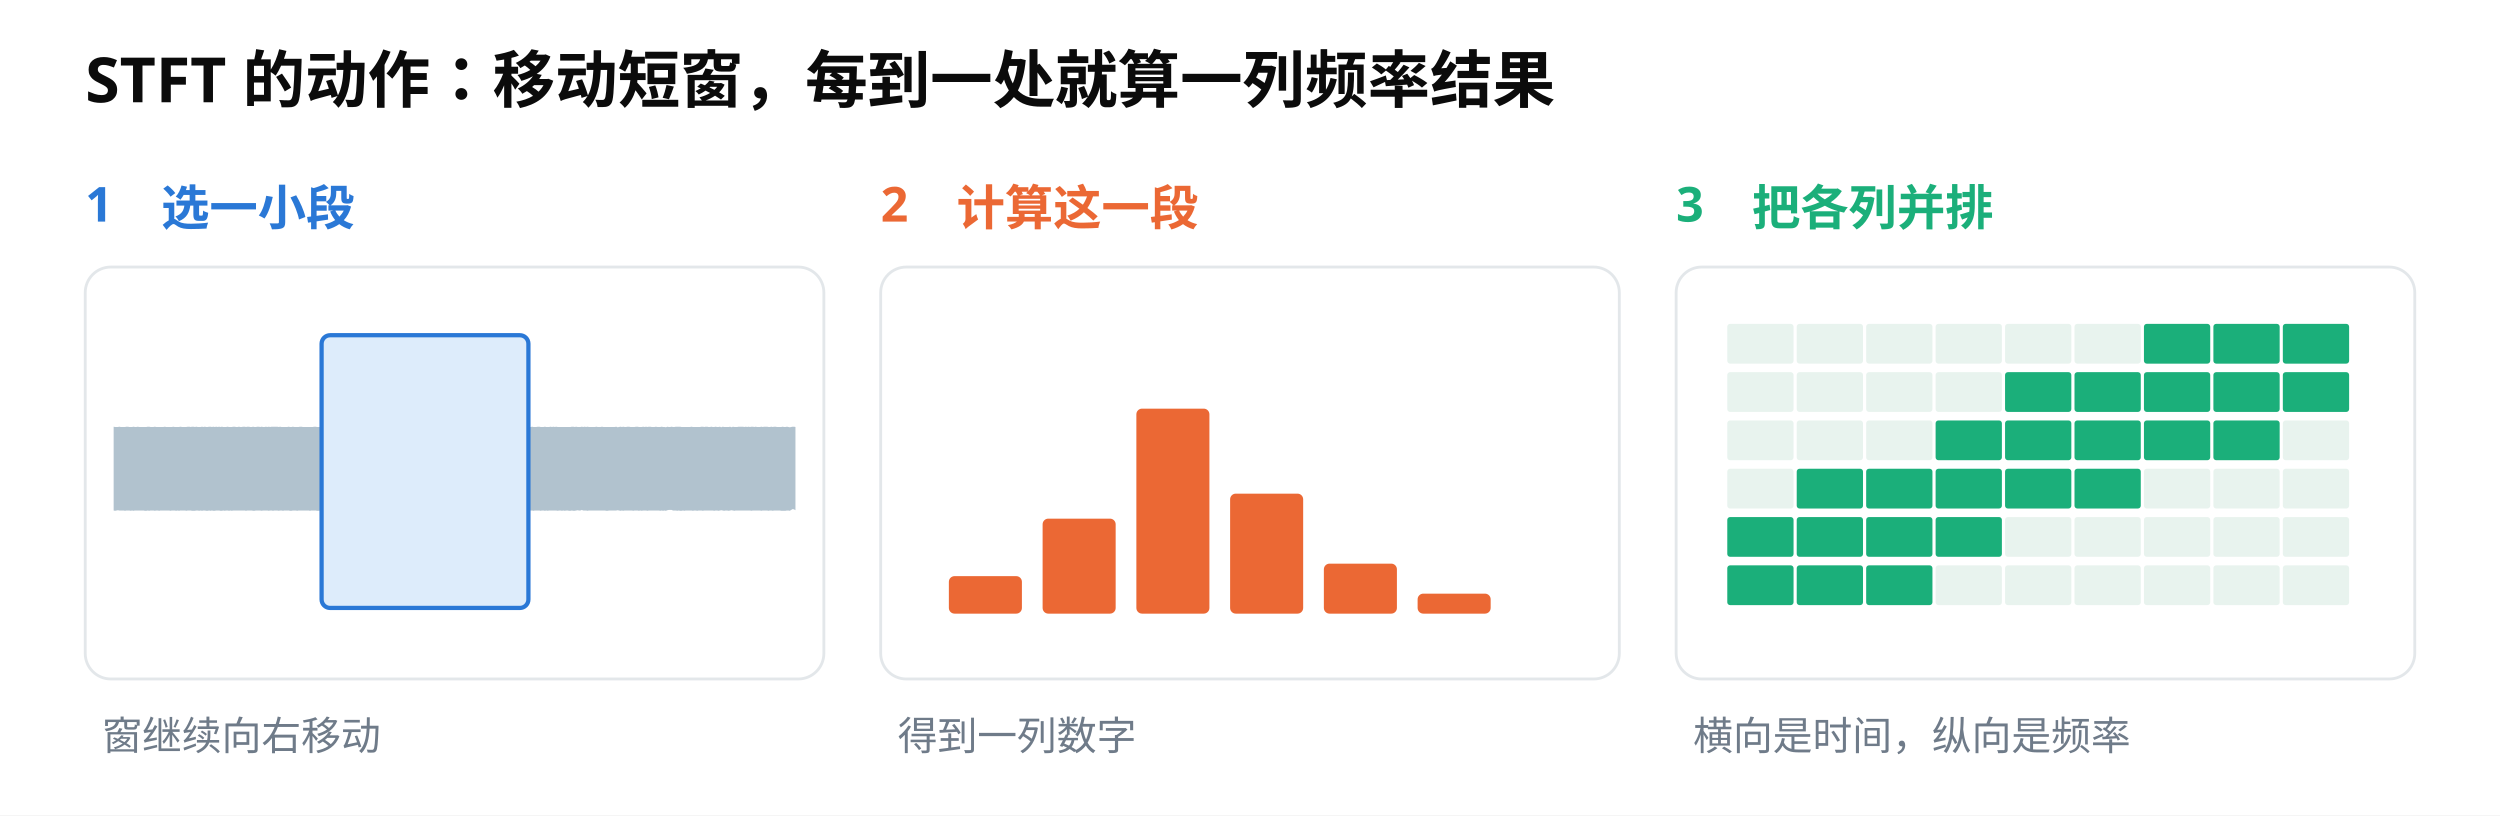
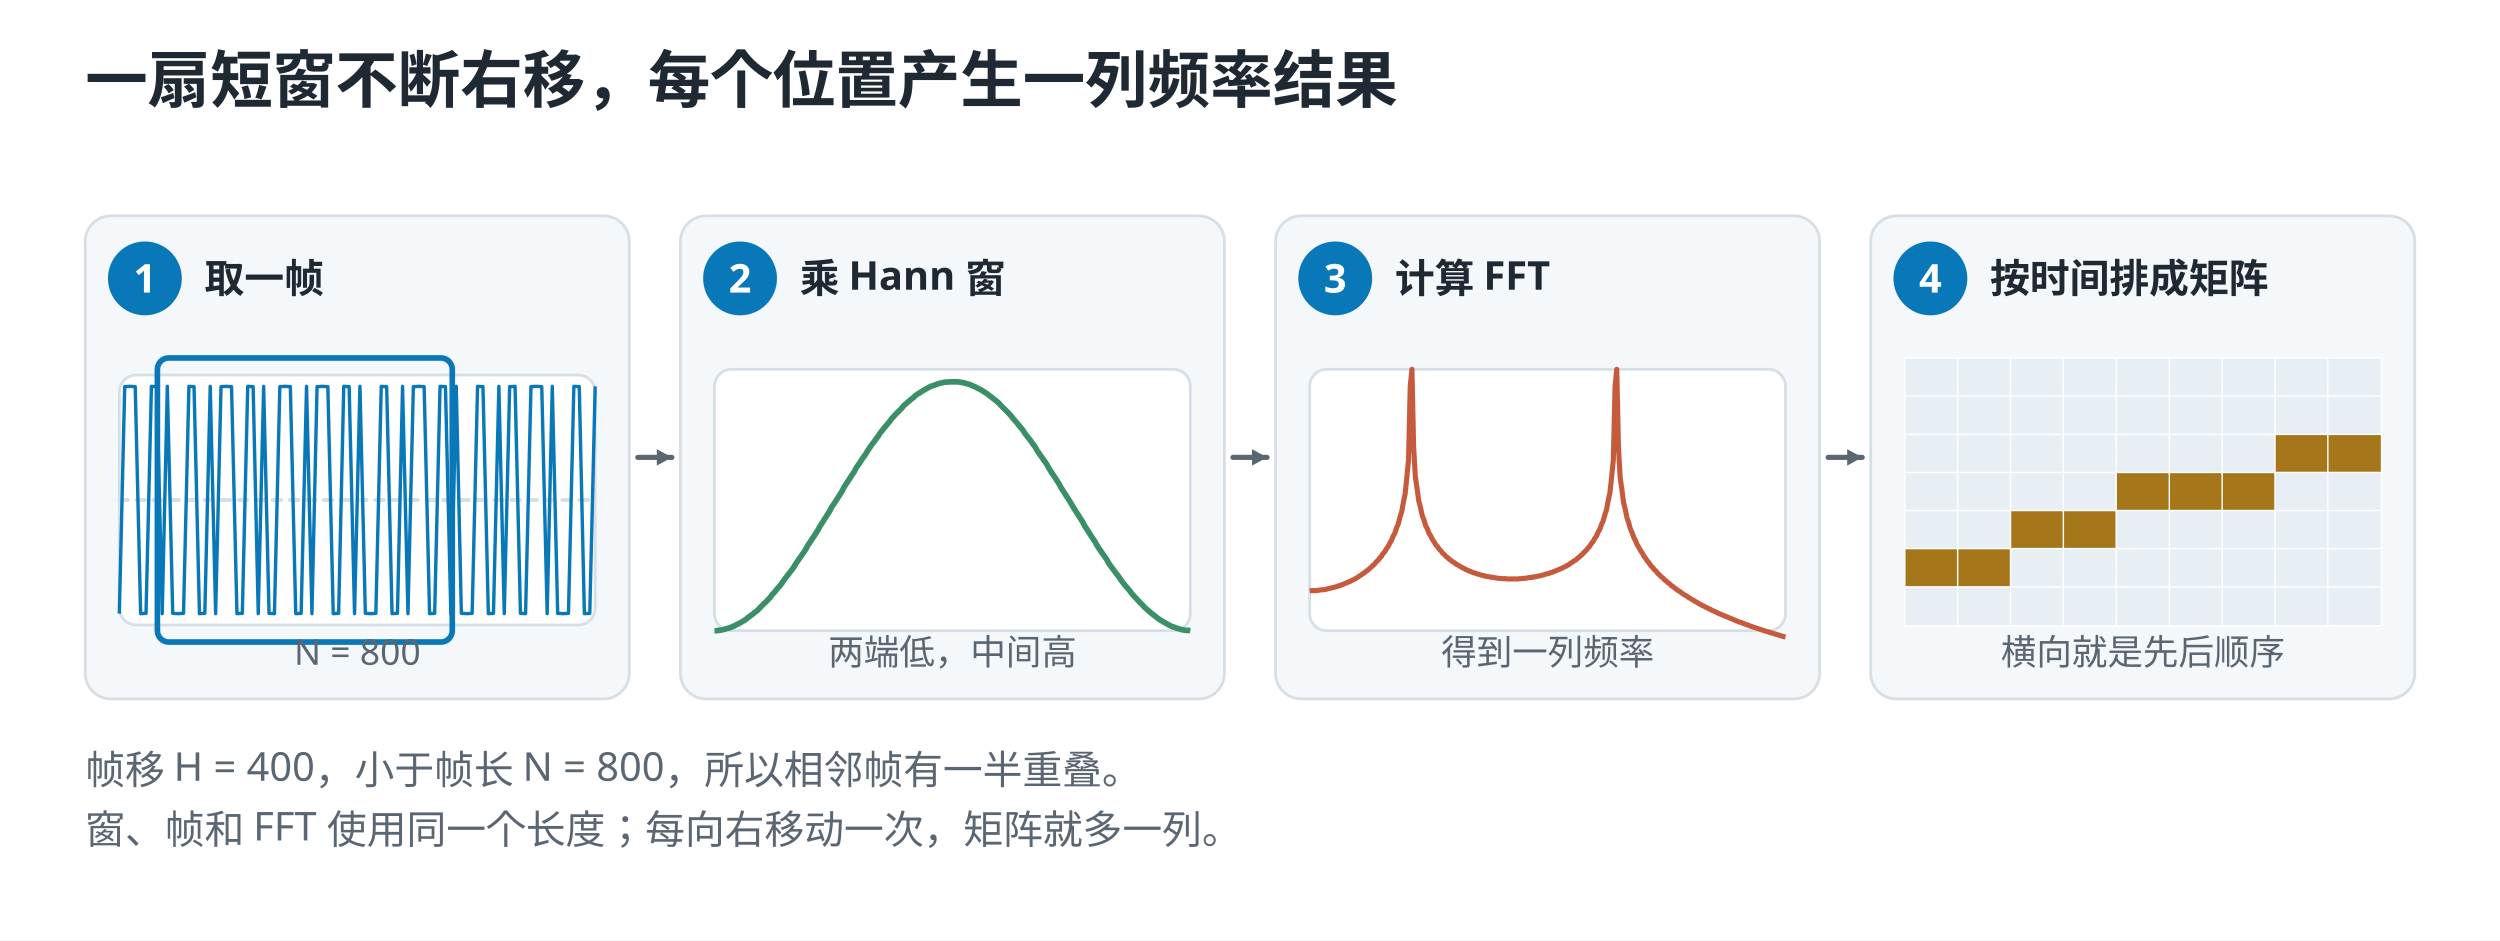
- <svg xmlns="http://www.w3.org/2000/svg" viewBox="0 0 880 287" width="880" height="287" font-family="Microsoft YaHei, PingFang SC, Noto Sans SC, Hiragino Sans GB, sans-serif" fill="#0b0b0b" role="img" aria-label="短时傅里叶变换从移动窗口到时频矩阵">
-   <rect width="880" height="287" fill="#ffffff" />
-   <text x="30" y="36" font-size="22" font-weight="700" fill="#0b0b0b" text-anchor="start">STFT 的动作：移动短窗，每到一处就算一列频率结果</text>
-   <text x="30" y="78" font-size="17" font-weight="700" fill="#2a78d6" text-anchor="start">1　选一小段</text>
-   <rect x="30" y="94" width="260" height="145" rx="9" fill="#fff" stroke="#e3e7ea" stroke-width="1" />
-   <path d="M40.0,150.2L40.5,150.3L41.0,150.3L41.5,150.3L42.0,150.2L42.5,150.3L43.0,150.3L43.5,150.3L44.0,150.3L44.5,150.2L45.0,150.2L45.5,150.3L46.0,150.3L46.5,150.3L47.0,150.2L47.5,150.3L48.0,150.3L48.5,150.2L49.0,150.3L49.5,150.3L50.0,150.3L50.5,150.3L51.0,150.3L51.5,150.3L52.0,150.2L52.5,150.2L53.0,150.3L53.5,150.3L54.0,150.3L54.5,150.2L55.0,150.3L55.5,150.3L56.0,150.3L56.5,150.3L57.0,150.3L57.5,150.3L58.0,150.2L58.5,150.3L59.0,150.3L59.5,150.3L60.0,150.3L60.5,150.3L61.0,150.2L61.5,150.3L62.0,150.3L62.5,150.3L63.0,150.3L63.5,150.2L64.1,150.3L64.6,150.3L65.1,150.3L65.6,150.3L66.1,150.2L66.6,150.2L67.1,150.3L67.6,150.2L68.1,150.2L68.6,150.3L69.1,150.2L69.6,150.3L70.1,150.3L70.6,150.3L71.1,150.2L71.6,150.3L72.1,150.2L72.6,150.3L73.1,150.3L73.6,150.2L74.1,150.2L74.6,150.3L75.1,150.2L75.6,150.3L76.1,150.2L76.6,150.3L77.1,150.2L77.6,150.3L78.1,150.2L78.6,150.3L79.1,150.3L79.6,150.3L80.1,150.2L80.6,150.3L81.1,150.3L81.6,150.3L82.1,150.2L82.6,150.2L83.1,150.3L83.6,150.3L84.1,150.2L84.6,150.3L85.1,150.3L85.6,150.2L86.1,150.2L86.6,150.3L87.1,150.2L87.6,150.2L88.1,150.3L88.6,150.3L89.1,150.2L89.6,150.3L90.1,150.3L90.6,150.2L91.1,150.2L91.6,150.3L92.1,150.2L92.6,150.3L93.1,150.3L93.6,150.2L94.1,150.3L94.6,150.2L95.1,150.3L95.6,150.2L96.1,150.2L96.6,150.2L97.1,150.2L97.6,150.2L98.1,150.3L98.6,150.2L99.1,150.3L99.6,150.3L100.1,150.3L100.6,150.3L101.1,150.3L101.6,150.2L102.1,150.3L102.6,150.3L103.1,150.2L103.6,150.3L104.1,150.3L104.6,150.3L105.1,150.3L105.6,150.2L106.1,150.2L106.6,150.3L107.1,150.3L107.6,150.3L108.1,150.3L108.6,150.3L109.1,150.3L109.6,150.3L110.1,150.3L110.6,150.2L111.1,150.2L111.6,150.3L112.2,150.3L112.7,150.3L113.2,150.2L113.7,150.2L114.2,150.3L114.7,150.2L115.2,150.3L115.7,150.2L116.2,150.3L116.7,150.3L117.2,150.2L117.7,150.3L118.2,150.3L118.7,150.3L119.2,150.3L119.7,150.3L120.2,150.2L120.7,150.3L121.2,150.3L121.7,150.3L122.2,150.2L122.7,150.3L123.2,150.3L123.7,150.2L124.2,150.2L124.7,150.3L125.2,150.3L125.7,150.3L126.2,150.3L126.7,150.3L127.2,150.3L127.7,150.3L128.2,150.3L128.7,150.3L129.2,150.3L129.7,150.3L130.2,150.3L130.7,150.2L131.2,150.2L131.7,150.3L132.2,150.3L132.7,150.2L133.2,150.3L133.7,150.2L134.2,150.3L134.7,150.2L135.2,150.2L135.7,150.3L136.2,150.2L136.7,150.3L137.2,150.3L137.7,150.3L138.2,150.2L138.7,150.3L139.2,150.3L139.7,150.2L140.2,150.3L140.7,150.3L141.2,150.2L141.7,150.2L142.2,150.3L142.7,150.2L143.2,150.3L143.7,150.2L144.2,150.3L144.7,150.4L145.2,150.4L145.7,150.3L146.2,150.2L146.7,150.3L147.2,150.2L147.7,150.3L148.2,150.3L148.7,150.3L149.2,150.3L149.7,150.2L150.2,150.3L150.7,150.2L151.2,150.3L151.7,150.3L152.2,150.3L152.7,150.3L153.2,150.3L153.7,150.2L154.2,150.3L154.7,150.2L155.2,150.3L155.7,150.3L156.2,150.3L156.7,150.3L157.2,150.3L157.7,150.3L158.2,150.2L158.7,150.3L159.2,150.3L159.7,150.3L160.3,150.3L160.8,150.3L161.3,150.3L161.8,150.3L162.3,150.3L162.8,150.3L163.3,150.3L163.8,150.2L164.3,150.3L164.8,150.3L165.3,150.3L165.8,150.2L166.3,135.2L166.8,139.0L167.3,142.9L167.8,144.2L168.3,146.6L168.8,147.9L169.3,148.6L169.8,149.5L170.3,149.4L170.8,150.1L171.3,150.0L171.8,150.1L172.3,150.1L172.8,150.2L173.3,150.3L173.8,150.3L174.3,150.3L174.8,150.3L175.3,150.3L175.8,150.3L176.3,150.3L176.8,150.3L177.3,150.3L177.8,150.2L178.3,150.2L178.8,150.3L179.3,150.4L179.8,150.4L180.3,150.3L180.8,150.2L181.3,150.3L181.8,150.3L182.3,150.2L182.8,150.3L183.3,150.2L183.8,150.3L184.3,150.3L184.8,150.3L185.3,150.3L185.8,150.3L186.3,150.3L186.8,150.3L187.3,150.2L187.8,150.3L188.3,150.3L188.8,150.3L189.3,150.2L189.8,150.2L190.3,150.3L190.8,150.3L191.3,150.3L191.8,150.2L192.3,150.3L192.8,150.3L193.3,150.3L193.8,150.2L194.3,150.3L194.8,150.2L195.3,150.3L195.8,150.2L196.3,150.3L196.8,150.3L197.3,150.3L197.8,150.3L198.3,150.3L198.8,150.3L199.3,150.3L199.8,150.3L200.3,150.3L200.8,150.3L201.3,150.2L201.8,150.2L202.3,150.3L202.8,150.2L203.3,150.3L203.8,150.3L204.3,150.3L204.8,150.2L205.3,150.3L205.8,150.2L206.3,150.3L206.8,150.2L207.3,150.3L207.8,150.3L208.4,150.3L208.9,150.3L209.4,150.3L209.9,150.2L210.4,150.3L210.9,150.3L211.4,150.3L211.9,150.2L212.4,150.3L212.9,150.3L213.4,150.3L213.9,150.3L214.4,150.3L214.9,150.3L215.4,150.3L215.9,150.3L216.4,150.3L216.9,150.2L217.4,150.4L217.9,150.3L218.4,150.2L218.9,150.3L219.4,150.2L219.9,150.3L220.4,150.3L220.9,150.2L221.4,150.2L221.9,150.3L222.4,150.3L222.9,150.3L223.4,150.3L223.9,150.2L224.4,150.2L224.9,150.3L225.4,150.3L225.9,150.3L226.4,150.2L226.9,150.3L227.4,150.2L227.9,150.3L228.4,150.2L228.9,150.2L229.4,150.3L229.9,150.3L230.4,150.3L230.9,150.2L231.4,150.3L231.9,150.3L232.4,150.3L232.9,150.2L233.4,150.3L233.9,150.3L234.4,150.4L234.9,150.2L235.4,150.3L235.9,150.3L236.4,150.2L236.9,150.3L237.4,150.3L237.9,150.2L238.4,150.2L238.9,150.2L239.4,150.2L239.9,150.3L240.4,150.3L240.9,150.3L241.4,150.3L241.9,150.3L242.4,150.3L242.9,150.3L243.4,150.2L243.9,150.3L244.4,150.3L244.9,150.3L245.4,150.3L245.9,150.3L246.4,150.3L246.9,150.2L247.4,150.2L247.9,150.3L248.4,150.2L248.9,150.2L249.4,150.3L249.9,150.3L250.4,150.2L250.9,150.3L251.4,150.3L251.9,150.2L252.4,150.3L252.9,150.3L253.4,150.2L253.9,150.4L254.4,150.2L254.9,150.3L255.4,150.3L255.9,150.3L256.5,150.3L257.0,150.2L257.5,150.4L258.0,150.2L258.5,150.3L259.0,150.3L259.5,150.3L260.0,150.2L260.5,150.2L261.0,150.2L261.5,150.2L262.0,150.3L262.5,150.2L263.0,150.3L263.5,150.2L264.0,150.3L264.5,150.2L265.0,150.2L265.5,150.3L266.0,150.2L266.5,150.3L267.0,150.3L267.5,150.3L268.0,150.2L268.5,150.3L269.0,150.2L269.5,150.2L270.0,150.2L270.5,150.3L271.0,150.3L271.5,150.2L272.0,150.3L272.5,150.2L273.0,150.2L273.5,150.3L274.0,150.3L274.5,150.3L275.0,150.3L275.5,150.2L276.0,150.3L276.5,150.3L277.0,150.2L277.5,150.3L278.0,150.4L278.5,150.3L279.0,150.2L279.5,150.2L280.0,150.3L280.0,179.6L279.5,179.3L279.0,179.2L278.5,179.5L278.0,179.8L277.5,179.7L277.0,179.7L276.5,179.8L276.0,179.8L275.5,179.8L275.0,179.8L274.5,179.7L274.0,179.7L273.5,179.7L273.0,179.7L272.5,179.7L272.0,179.8L271.5,179.7L271.0,179.7L270.5,179.8L270.0,179.7L269.5,179.7L269.0,179.7L268.5,179.7L268.0,179.8L267.5,179.7L267.0,179.7L266.5,179.7L266.0,179.7L265.5,179.7L265.0,179.7L264.5,179.8L264.0,179.7L263.5,179.7L263.0,179.7L262.5,179.7L262.0,179.7L261.5,179.7L261.0,179.7L260.5,179.7L260.0,179.7L259.5,179.7L259.0,179.7L258.5,179.8L258.0,179.7L257.5,179.6L257.0,179.7L256.5,179.8L255.9,179.7L255.4,179.7L254.9,179.8L254.4,179.7L253.9,179.6L253.4,179.7L252.9,179.8L252.4,179.7L251.9,179.7L251.4,179.8L250.9,179.7L250.4,179.7L249.9,179.7L249.4,179.7L248.9,179.7L248.4,179.7L247.9,179.7L247.4,179.8L246.9,179.7L246.4,179.7L245.9,179.7L245.4,179.8L244.9,179.7L244.4,179.7L243.9,179.8L243.4,179.7L242.9,179.7L242.4,179.7L241.9,179.7L241.4,179.7L240.9,179.8L240.4,179.7L239.9,179.8L239.4,179.8L238.9,179.7L238.4,179.8L237.9,179.7L237.4,179.7L236.9,179.7L236.4,179.5L235.9,179.5L235.4,179.5L234.9,179.6L234.4,179.8L233.9,179.7L233.4,179.8L232.9,179.7L232.4,179.8L231.9,179.7L231.4,179.7L230.9,179.7L230.4,179.7L229.9,179.7L229.4,179.7L228.9,179.7L228.4,179.7L227.9,179.8L227.4,179.7L226.9,179.7L226.4,179.7L225.9,179.8L225.4,179.7L224.9,179.8L224.4,179.7L223.9,179.7L223.4,179.7L222.9,179.8L222.4,179.7L221.9,179.7L221.4,179.7L220.9,179.7L220.4,179.7L219.9,179.7L219.4,179.8L218.9,179.7L218.4,179.8L217.9,179.7L217.4,179.6L216.9,179.7L216.4,179.7L215.9,179.7L215.4,179.7L214.9,179.7L214.4,179.7L213.9,179.8L213.4,179.8L212.9,179.7L212.4,179.7L211.9,179.7L211.4,179.7L210.9,179.7L210.4,179.7L209.9,179.7L209.4,179.7L208.9,179.7L208.4,179.7L207.8,179.7L207.3,179.7L206.8,179.8L206.3,179.7L205.8,179.7L205.3,179.7L204.8,179.5L204.3,179.7L203.8,179.7L203.3,179.6L202.8,179.7L202.3,179.8L201.8,179.8L201.3,179.7L200.8,179.8L200.3,179.8L199.8,179.7L199.3,179.7L198.8,179.8L198.3,179.7L197.8,179.8L197.3,179.7L196.8,179.7L196.3,179.8L195.8,179.7L195.3,179.7L194.8,179.7L194.3,179.7L193.8,179.7L193.3,179.7L192.8,179.8L192.3,179.7L191.8,179.8L191.3,179.7L190.8,179.7L190.3,179.8L189.8,179.7L189.3,179.7L188.8,179.7L188.3,179.7L187.8,179.8L187.3,179.7L186.8,179.7L186.3,179.7L185.8,179.7L185.3,179.7L184.8,179.7L184.3,179.8L183.8,179.8L183.3,179.7L182.8,179.8L182.3,179.7L181.8,179.7L181.3,179.8L180.8,179.7L180.3,179.8L179.8,179.7L179.3,179.8L178.8,179.7L178.3,179.7L177.8,179.8L177.3,179.8L176.8,179.8L176.3,179.7L175.8,179.8L175.3,179.7L174.8,179.8L174.3,179.8L173.8,179.7L173.3,179.8L172.8,179.8L172.3,179.9L171.8,179.9L171.3,180.2L170.8,179.9L170.3,180.2L169.8,180.4L169.3,180.5L168.8,181.6L168.3,183.5L167.8,184.4L167.3,183.6L166.8,188.3L166.3,199.8L165.8,179.7L165.3,179.7L164.8,179.7L164.3,179.8L163.8,179.7L163.3,179.7L162.8,179.8L162.3,179.7L161.8,179.7L161.3,179.8L160.8,179.7L160.3,179.7L159.7,179.8L159.2,179.7L158.7,179.7L158.2,179.7L157.7,179.7L157.2,179.7L156.7,179.8L156.2,179.7L155.7,179.7L155.2,179.7L154.7,179.7L154.2,179.8L153.7,179.7L153.2,179.7L152.7,179.7L152.2,179.7L151.7,179.7L151.2,179.7L150.7,179.7L150.2,179.7L149.7,179.7L149.2,179.7L148.7,179.7L148.2,179.7L147.7,179.7L147.2,179.8L146.7,179.7L146.2,179.8L145.7,179.7L145.2,179.8L144.7,179.8L144.2,179.7L143.7,179.7L143.2,179.8L142.7,179.8L142.2,179.8L141.7,179.7L141.2,179.7L140.7,179.8L140.2,179.7L139.7,179.7L139.2,179.7L138.7,179.7L138.2,179.8L137.7,179.7L137.2,179.7L136.7,179.8L136.2,179.7L135.7,179.7L135.2,179.7L134.7,179.7L134.2,179.7L133.7,179.7L133.2,179.7L132.7,179.7L132.2,179.7L131.7,179.7L131.2,179.7L130.7,179.7L130.2,179.7L129.7,179.8L129.2,179.7L128.7,179.8L128.2,179.7L127.7,179.7L127.2,179.8L126.7,179.7L126.2,179.6L125.7,179.7L125.2,179.8L124.7,179.7L124.2,179.7L123.7,179.7L123.2,179.7L122.7,179.7L122.2,179.7L121.7,179.8L121.2,179.7L120.7,179.8L120.2,179.7L119.7,179.7L119.2,179.7L118.7,179.7L118.2,179.7L117.7,179.7L117.2,179.8L116.7,179.7L116.2,179.7L115.7,179.7L115.2,179.7L114.7,179.7L114.2,179.7L113.7,179.7L113.2,179.8L112.7,179.7L112.2,179.8L111.6,179.8L111.1,179.7L110.6,179.7L110.1,179.7L109.6,179.7L109.1,179.8L108.6,179.7L108.1,179.7L107.6,179.7L107.1,179.7L106.6,179.7L106.1,179.7L105.6,179.7L105.1,179.7L104.6,179.8L104.1,179.7L103.6,179.7L103.1,179.7L102.6,179.8L102.1,179.8L101.6,179.7L101.1,179.7L100.6,179.7L100.1,179.7L99.6,179.8L99.1,179.7L98.6,179.7L98.1,179.8L97.6,179.7L97.1,179.7L96.6,179.7L96.1,179.8L95.6,179.7L95.1,179.7L94.6,179.8L94.1,179.7L93.6,179.7L93.1,179.7L92.6,179.7L92.1,179.8L91.6,179.7L91.1,179.7L90.6,179.7L90.1,179.7L89.6,179.8L89.1,179.8L88.6,179.7L88.1,179.7L87.6,179.7L87.1,179.7L86.6,179.8L86.1,179.7L85.6,179.7L85.1,179.7L84.6,179.7L84.1,179.7L83.6,179.7L83.1,179.7L82.6,179.7L82.1,179.7L81.6,179.8L81.1,179.7L80.6,179.8L80.1,179.7L79.6,179.7L79.1,179.8L78.6,179.7L78.1,179.8L77.6,179.8L77.1,179.7L76.6,179.7L76.1,179.7L75.6,179.8L75.1,179.8L74.6,179.7L74.1,179.8L73.6,179.7L73.1,179.8L72.6,179.8L72.1,179.7L71.6,179.7L71.1,179.8L70.6,179.7L70.1,179.8L69.6,179.7L69.1,179.7L68.6,179.8L68.1,179.8L67.6,179.8L67.1,179.7L66.6,179.7L66.1,179.7L65.6,179.8L65.1,179.7L64.6,179.7L64.1,179.7L63.5,179.7L63.0,179.8L62.5,179.7L62.0,179.8L61.5,179.7L61.0,179.7L60.5,179.7L60.0,179.8L59.5,179.7L59.0,179.7L58.5,179.7L58.0,179.7L57.5,179.7L57.0,179.7L56.5,179.7L56.0,179.8L55.5,179.7L55.0,179.7L54.5,179.8L54.0,179.7L53.5,179.7L53.0,179.7L52.5,179.8L52.0,179.7L51.5,179.8L51.0,179.8L50.5,179.7L50.0,179.7L49.5,179.7L49.0,179.7L48.5,179.7L48.0,179.7L47.5,179.7L47.0,179.8L46.5,179.7L46.0,179.8L45.5,179.7L45.0,179.7L44.5,179.7L44.0,179.8L43.5,179.7L43.0,179.7L42.5,179.7L42.0,179.7L41.5,179.6L41.0,179.7L40.5,179.8L40.0,179.7Z" fill="#9eb3c2" opacity="0.8" stroke="none" />
-   <rect x="113.2" y="118" width="72.8" height="96" rx="3" fill="#ddecfb" stroke="#2a78d6" stroke-width="1.5" />
-   <text x="36" y="264" font-size="14" font-weight="400" fill="#6f7b89" text-anchor="start">窗继续向右移动</text>
-   <text x="310" y="78" font-size="17" font-weight="700" fill="#eb6834" text-anchor="start">2　计算这一段</text>
-   <rect x="310" y="94" width="260" height="145" rx="9" fill="#fff" stroke="#e3e7ea" stroke-width="1" />
-   <rect x="334" y="202.8" width="25.714" height="13.2" rx="2" fill="#eb6834" stroke="none" stroke-width="1" />
-   <rect x="367" y="182.56" width="25.714" height="33.44" rx="2" fill="#eb6834" stroke="none" stroke-width="1" />
-   <rect x="400" y="143.84" width="25.714" height="72.16" rx="2" fill="#eb6834" stroke="none" stroke-width="1" />
-   <rect x="433" y="173.76" width="25.714" height="42.24" rx="2" fill="#eb6834" stroke="none" stroke-width="1" />
-   <rect x="466" y="198.4" width="25.714" height="17.6" rx="2" fill="#eb6834" stroke="none" stroke-width="1" />
-   <rect x="499" y="208.96" width="25.714" height="7.04" rx="2" fill="#eb6834" stroke="none" stroke-width="1" />
-   <text x="316" y="264" font-size="14" font-weight="400" fill="#6f7b89" text-anchor="start">得到一列数字</text>
-   <text x="590" y="78" font-size="17" font-weight="700" fill="#1baf7a" text-anchor="start">3　把各列并排</text>
-   <rect x="590" y="94" width="260" height="145" rx="9" fill="#fff" stroke="#e3e7ea" stroke-width="1" />
-   <rect x="608" y="114" width="23.333" height="14" rx="1" fill="#e8f3ee" stroke="none" stroke-width="1" />
-   <rect x="608" y="131" width="23.333" height="14" rx="1" fill="#e8f3ee" stroke="none" stroke-width="1" />
-   <rect x="608" y="148" width="23.333" height="14" rx="1" fill="#e8f3ee" stroke="none" stroke-width="1" />
-   <rect x="608" y="165" width="23.333" height="14" rx="1" fill="#e8f3ee" stroke="none" stroke-width="1" />
-   <rect x="608" y="182" width="23.333" height="14" rx="1" fill="#1baf7a" stroke="none" stroke-width="1" />
-   <rect x="608" y="199" width="23.333" height="14" rx="1" fill="#1baf7a" stroke="none" stroke-width="1" />
-   <rect x="632.444" y="114" width="23.333" height="14" rx="1" fill="#e8f3ee" stroke="none" stroke-width="1" />
-   <rect x="632.444" y="131" width="23.333" height="14" rx="1" fill="#e8f3ee" stroke="none" stroke-width="1" />
-   <rect x="632.444" y="148" width="23.333" height="14" rx="1" fill="#e8f3ee" stroke="none" stroke-width="1" />
-   <rect x="632.444" y="165" width="23.333" height="14" rx="1" fill="#1baf7a" stroke="none" stroke-width="1" />
-   <rect x="632.444" y="182" width="23.333" height="14" rx="1" fill="#1baf7a" stroke="none" stroke-width="1" />
-   <rect x="632.444" y="199" width="23.333" height="14" rx="1" fill="#1baf7a" stroke="none" stroke-width="1" />
-   <rect x="656.889" y="114" width="23.333" height="14" rx="1" fill="#e8f3ee" stroke="none" stroke-width="1" />
-   <rect x="656.889" y="131" width="23.333" height="14" rx="1" fill="#e8f3ee" stroke="none" stroke-width="1" />
-   <rect x="656.889" y="148" width="23.333" height="14" rx="1" fill="#e8f3ee" stroke="none" stroke-width="1" />
-   <rect x="656.889" y="165" width="23.333" height="14" rx="1" fill="#1baf7a" stroke="none" stroke-width="1" />
-   <rect x="656.889" y="182" width="23.333" height="14" rx="1" fill="#1baf7a" stroke="none" stroke-width="1" />
-   <rect x="656.889" y="199" width="23.333" height="14" rx="1" fill="#1baf7a" stroke="none" stroke-width="1" />
-   <rect x="681.333" y="114" width="23.333" height="14" rx="1" fill="#e8f3ee" stroke="none" stroke-width="1" />
-   <rect x="681.333" y="131" width="23.333" height="14" rx="1" fill="#e8f3ee" stroke="none" stroke-width="1" />
-   <rect x="681.333" y="148" width="23.333" height="14" rx="1" fill="#1baf7a" stroke="none" stroke-width="1" />
-   <rect x="681.333" y="165" width="23.333" height="14" rx="1" fill="#1baf7a" stroke="none" stroke-width="1" />
-   <rect x="681.333" y="182" width="23.333" height="14" rx="1" fill="#1baf7a" stroke="none" stroke-width="1" />
-   <rect x="681.333" y="199" width="23.333" height="14" rx="1" fill="#e8f3ee" stroke="none" stroke-width="1" />
-   <rect x="705.778" y="114" width="23.333" height="14" rx="1" fill="#e8f3ee" stroke="none" stroke-width="1" />
-   <rect x="705.778" y="131" width="23.333" height="14" rx="1" fill="#1baf7a" stroke="none" stroke-width="1" />
-   <rect x="705.778" y="148" width="23.333" height="14" rx="1" fill="#1baf7a" stroke="none" stroke-width="1" />
-   <rect x="705.778" y="165" width="23.333" height="14" rx="1" fill="#1baf7a" stroke="none" stroke-width="1" />
-   <rect x="705.778" y="182" width="23.333" height="14" rx="1" fill="#e8f3ee" stroke="none" stroke-width="1" />
-   <rect x="705.778" y="199" width="23.333" height="14" rx="1" fill="#e8f3ee" stroke="none" stroke-width="1" />
-   <rect x="730.222" y="114" width="23.333" height="14" rx="1" fill="#e8f3ee" stroke="none" stroke-width="1" />
-   <rect x="730.222" y="131" width="23.333" height="14" rx="1" fill="#1baf7a" stroke="none" stroke-width="1" />
-   <rect x="730.222" y="148" width="23.333" height="14" rx="1" fill="#1baf7a" stroke="none" stroke-width="1" />
-   <rect x="730.222" y="165" width="23.333" height="14" rx="1" fill="#1baf7a" stroke="none" stroke-width="1" />
-   <rect x="730.222" y="182" width="23.333" height="14" rx="1" fill="#e8f3ee" stroke="none" stroke-width="1" />
-   <rect x="730.222" y="199" width="23.333" height="14" rx="1" fill="#e8f3ee" stroke="none" stroke-width="1" />
-   <rect x="754.667" y="114" width="23.333" height="14" rx="1" fill="#1baf7a" stroke="none" stroke-width="1" />
-   <rect x="754.667" y="131" width="23.333" height="14" rx="1" fill="#1baf7a" stroke="none" stroke-width="1" />
-   <rect x="754.667" y="148" width="23.333" height="14" rx="1" fill="#1baf7a" stroke="none" stroke-width="1" />
-   <rect x="754.667" y="165" width="23.333" height="14" rx="1" fill="#e8f3ee" stroke="none" stroke-width="1" />
-   <rect x="754.667" y="182" width="23.333" height="14" rx="1" fill="#e8f3ee" stroke="none" stroke-width="1" />
-   <rect x="754.667" y="199" width="23.333" height="14" rx="1" fill="#e8f3ee" stroke="none" stroke-width="1" />
-   <rect x="779.111" y="114" width="23.333" height="14" rx="1" fill="#1baf7a" stroke="none" stroke-width="1" />
-   <rect x="779.111" y="131" width="23.333" height="14" rx="1" fill="#1baf7a" stroke="none" stroke-width="1" />
-   <rect x="779.111" y="148" width="23.333" height="14" rx="1" fill="#1baf7a" stroke="none" stroke-width="1" />
-   <rect x="779.111" y="165" width="23.333" height="14" rx="1" fill="#e8f3ee" stroke="none" stroke-width="1" />
-   <rect x="779.111" y="182" width="23.333" height="14" rx="1" fill="#e8f3ee" stroke="none" stroke-width="1" />
-   <rect x="779.111" y="199" width="23.333" height="14" rx="1" fill="#e8f3ee" stroke="none" stroke-width="1" />
-   <rect x="803.556" y="114" width="23.333" height="14" rx="1" fill="#1baf7a" stroke="none" stroke-width="1" />
-   <rect x="803.556" y="131" width="23.333" height="14" rx="1" fill="#1baf7a" stroke="none" stroke-width="1" />
-   <rect x="803.556" y="148" width="23.333" height="14" rx="1" fill="#e8f3ee" stroke="none" stroke-width="1" />
-   <rect x="803.556" y="165" width="23.333" height="14" rx="1" fill="#e8f3ee" stroke="none" stroke-width="1" />
-   <rect x="803.556" y="182" width="23.333" height="14" rx="1" fill="#e8f3ee" stroke="none" stroke-width="1" />
-   <rect x="803.556" y="199" width="23.333" height="14" rx="1" fill="#e8f3ee" stroke="none" stroke-width="1" />
-   <text x="596" y="264" font-size="14" font-weight="400" fill="#6f7b89" text-anchor="start">横向是时间，纵向是频率</text>
+ <svg xmlns="http://www.w3.org/2000/svg" viewBox="0 0 880 331" width="880" height="331" font-family="Microsoft YaHei, PingFang SC, Noto Sans SC, Hiragino Sans GB, sans-serif" fill="#1f2933" role="img" aria-label="短时傅里叶变换依次取帧乘窗计算快速傅里叶变换并按时间排列成矩阵">
+   <rect width="880" height="331" fill="#fff" />
+   <text x="30.0" y="36.0" font-size="22" font-weight="700" fill="#1f2933" text-anchor="start">一扇短窗不断右移，每个位置产生一列频率结果</text>
+   <rect x="30.0" y="76.0" width="191.5" height="170.0" rx="9" fill="#f5f8fa" stroke="#d7dfe6" stroke-width="1" />
+   <circle cx="51.0" cy="98.0" r="13" fill="#0878b9" stroke="none" stroke-width="1" />
+   <text x="51.0" y="103.0" font-size="14" font-weight="700" fill="#fff" text-anchor="middle">1</text>
+   <text x="72.0" y="103.0" font-size="14" font-weight="700" fill="#1f2933" text-anchor="start">取一帧</text>
+   <rect x="42.0" y="132.0" width="167.5" height="88.0" rx="6" fill="#fff" stroke="#d7dfe6" stroke-width="1" />
+   <line x1="42.0" y1="176.0" x2="209.5" y2="176.0" stroke="#d7dfe6" stroke-width="1.4" stroke-dasharray="3 3" stroke-linecap="round" />
+   <polyline points="42.0,216.0 43.9,136.1 45.8,136.0 47.6,136.1 49.5,216.0 51.4,215.9 53.3,136.0 55.2,136.1 57.1,216.0 58.9,136.0 60.8,215.9 62.7,216.0 64.6,215.9 66.5,136.0 68.3,136.1 70.2,216.0 72.1,215.9 74.0,136.0 75.9,216.0 77.8,136.1 79.6,136.0 81.5,136.1 83.4,216.0 85.3,215.9 87.2,136.0 89.1,136.1 90.9,216.0 92.8,136.0 94.7,215.9 96.6,216.0 98.5,136.1 100.3,136.0 102.2,136.1 104.1,216.0 106.0,215.9 107.9,136.0 109.8,216.0 111.6,136.1 113.5,136.0 115.4,136.1 117.3,216.0 119.2,215.9 121.0,136.0 122.9,136.1 124.8,216.0 126.7,136.0 128.6,215.9 130.5,216.0 132.3,215.9 134.2,136.0 136.1,136.1 138.0,216.0 139.9,215.9 141.7,136.0 143.6,216.0 145.5,136.1 147.4,136.0 149.3,136.1 151.2,216.0 153.0,215.9 154.9,136.0 156.8,136.1 158.7,216.0 160.6,136.0 162.4,215.9 164.3,216.0 166.2,215.9 168.1,136.0 170.0,136.1 171.9,216.0 173.7,215.9 175.6,136.0 177.5,216.0 179.4,136.1 181.3,136.0 183.2,215.9 185.0,216.0 186.9,136.1 188.8,136.0 190.7,136.1 192.6,216.0 194.4,136.0 196.3,215.9 198.2,216.0 200.1,215.9 202.0,136.0 203.9,136.1 205.7,216.0 207.6,215.9 209.5,136.0" fill="none" stroke="#0878b9" stroke-width="1.2" stroke-linejoin="round" />
+   <rect x="55.4" y="126.0" width="103.8" height="100.0" rx="4" fill="none" stroke="#0878b9" stroke-width="2" />
+   <text x="125.8" y="234.0" font-size="12.5" font-weight="400" fill="#5b6673" text-anchor="middle">N = 800</text>
+   <line x1="224.5" y1="161.0" x2="236.5" y2="161.0" stroke="#5b6673" stroke-width="1.8" stroke-linecap="round" />
+   <polygon points="236.5,161.0 231.2,163.9 231.2,158.1" fill="#5b6673" />
+   <rect x="239.5" y="76.0" width="191.5" height="170.0" rx="9" fill="#f5f8fa" stroke="#d7dfe6" stroke-width="1" />
+   <circle cx="260.5" cy="98.0" r="13" fill="#0878b9" stroke="none" stroke-width="1" />
+   <text x="260.5" y="103.0" font-size="14" font-weight="700" fill="#fff" text-anchor="middle">2</text>
+   <text x="281.5" y="103.0" font-size="14" font-weight="700" fill="#1f2933" text-anchor="start">乘 Hann 窗</text>
+   <rect x="251.5" y="130.0" width="167.5" height="92.0" rx="6" fill="#fff" stroke="#d7dfe6" stroke-width="1" />
+   <polyline points="251.5,222.0 252.2,222.0 252.9,221.9 253.6,221.8 254.3,221.7 255.0,221.5 255.7,221.3 256.4,221.1 257.1,220.9 257.8,220.6 258.5,220.3 259.2,219.9 259.9,219.6 260.6,219.2 261.3,218.8 262.0,218.4 262.7,217.9 263.4,217.3 264.1,216.8 264.8,216.3 265.5,215.7 266.2,215.2 266.9,214.6 267.6,213.8 268.3,213.1 269.0,212.4 269.7,211.8 270.4,211.0 271.1,210.3 271.8,209.3 272.5,208.6 273.2,207.7 273.9,206.9 274.6,206.1 275.3,205.2 276.0,204.1 276.7,203.2 277.4,202.3 278.1,201.4 278.8,200.5 279.5,199.5 280.2,198.3 280.9,197.3 281.6,196.3 282.3,195.3 283.0,194.3 283.7,193.2 284.4,191.9 285.1,190.9 285.8,189.8 286.5,188.8 287.2,187.7 287.9,186.6 288.6,185.3 289.3,184.2 290.0,183.1 290.7,182.0 291.4,180.9 292.1,179.8 292.8,178.4 293.6,177.3 294.3,176.2 295.0,175.1 295.7,174.0 296.4,172.9 297.1,171.5 297.8,170.4 298.5,169.4 299.2,168.3 299.9,167.2 300.6,166.2 301.3,164.8 302.0,163.8 302.7,162.8 303.4,161.7 304.1,160.7 304.8,159.7 305.5,158.5 306.2,157.5 306.9,156.5 307.6,155.6 308.3,154.6 309.0,153.7 309.7,152.6 310.4,151.7 311.1,150.8 311.8,150.0 312.5,149.1 313.2,148.3 313.9,147.3 314.6,146.6 315.3,145.8 316.0,145.1 316.7,144.4 317.4,143.7 318.1,142.8 318.8,142.2 319.5,141.6 320.2,141.0 320.9,140.4 321.6,139.9 322.3,139.2 323.0,138.7 323.7,138.3 324.4,137.8 325.1,137.4 325.8,137.0 326.5,136.6 327.2,136.2 327.9,135.9 328.6,135.7 329.3,135.4 330.0,135.2 330.7,134.9 331.4,134.8 332.1,134.6 332.8,134.5 333.5,134.5 334.2,134.4 334.9,134.4 335.6,134.4 336.3,134.4 337.0,134.4 337.7,134.5 338.4,134.6 339.1,134.7 339.8,134.9 340.5,135.1 341.2,135.3 341.9,135.6 342.6,135.9 343.3,136.2 344.0,136.6 344.7,136.9 345.4,137.3 346.1,137.7 346.8,138.2 347.5,138.6 348.2,139.2 348.9,139.7 349.6,140.3 350.3,140.8 351.0,141.4 351.7,142.0 352.4,142.8 353.1,143.5 353.8,144.2 354.5,144.9 355.2,145.6 355.9,146.4 356.6,147.3 357.3,148.1 358.0,148.9 358.7,149.8 359.4,150.6 360.1,151.5 360.8,152.6 361.5,153.5 362.2,154.4 362.9,155.3 363.6,156.3 364.3,157.2 365.0,158.5 365.7,159.5 366.4,160.5 367.1,161.5 367.8,162.5 368.5,163.5 369.2,164.8 369.9,165.9 370.6,167.0 371.3,168.0 372.0,169.1 372.7,170.2 373.4,171.5 374.1,172.6 374.8,173.7 375.5,174.8 376.2,175.9 376.9,177.0 377.7,178.4 378.4,179.5 379.1,180.6 379.8,181.7 380.5,182.8 381.2,183.9 381.9,185.3 382.6,186.3 383.3,187.4 384.0,188.5 384.7,189.6 385.4,190.6 386.1,191.9 386.8,193.0 387.5,194.0 388.2,195.0 388.9,196.0 389.6,197.0 390.3,198.3 391.0,199.3 391.7,200.2 392.4,201.2 393.1,202.1 393.8,203.0 394.5,204.1 395.2,205.0 395.9,205.9 396.6,206.7 397.3,207.5 398.0,208.4 398.7,209.3 399.4,210.1 400.1,210.8 400.8,211.6 401.5,212.3 402.2,213.0 402.9,213.8 403.6,214.4 404.3,215.0 405.0,215.6 405.7,216.2 406.4,216.7 407.1,217.3 407.8,217.8 408.5,218.3 409.2,218.7 409.9,219.1 410.6,219.5 411.3,219.9 412.0,220.3 412.7,220.6 413.4,220.8 414.1,221.1 414.8,221.3 415.5,221.5 416.2,221.7 416.9,221.8 417.6,221.9 418.3,221.9 419.0,222.0" fill="none" stroke="#3b8f68" stroke-width="2" stroke-linejoin="round" />
+   <text x="335.3" y="234.0" font-size="12.5" font-weight="400" fill="#5b6673" text-anchor="middle">两端低，中间高</text>
+   <line x1="434.0" y1="161.0" x2="446.0" y2="161.0" stroke="#5b6673" stroke-width="1.8" stroke-linecap="round" />
+   <polygon points="446.0,161.0 440.7,163.9 440.7,158.1" fill="#5b6673" />
+   <rect x="449.0" y="76.0" width="191.5" height="170.0" rx="9" fill="#f5f8fa" stroke="#d7dfe6" stroke-width="1" />
+   <circle cx="470.0" cy="98.0" r="13" fill="#0878b9" stroke="none" stroke-width="1" />
+   <text x="470.0" y="103.0" font-size="14" font-weight="700" fill="#fff" text-anchor="middle">3</text>
+   <text x="491.0" y="103.0" font-size="14" font-weight="700" fill="#1f2933" text-anchor="start">计算 FFT</text>
+   <rect x="461.0" y="130.0" width="167.5" height="92.0" rx="6" fill="#fff" stroke="#d7dfe6" stroke-width="1" />
+   <polyline points="461.0,208.0 461.6,207.9 462.2,207.9 462.8,207.9 463.4,207.9 464.0,207.8 464.6,207.7 465.2,207.6 465.8,207.6 466.4,207.5 467.0,207.4 467.6,207.2 468.2,207.1 468.8,206.9 469.4,206.8 470.0,206.6 470.6,206.5 471.2,206.2 471.8,206.1 472.4,205.8 473.0,205.6 473.6,205.3 474.2,205.1 474.8,204.8 475.4,204.6 476.0,204.2 476.6,204.0 477.2,203.6 477.8,203.3 478.4,202.8 479.0,202.5 479.6,202.0 480.2,201.7 480.8,201.1 481.4,200.8 482.0,200.2 482.6,199.7 483.2,199.1 483.8,198.6 484.4,197.8 485.0,197.3 485.6,196.5 486.2,195.9 486.8,194.9 487.4,194.3 488.0,193.2 488.6,192.4 489.2,191.2 489.8,190.2 490.4,188.7 491.0,187.6 491.6,185.8 492.2,184.4 492.8,182.0 493.4,180.1 494.0,176.8 494.6,173.9 495.2,168.1 495.8,162.0 496.4,136.0 497.0,130.0 497.6,157.4 498.2,167.8 498.8,171.9 499.4,176.3 500.0,178.6 500.6,181.4 501.2,182.9 501.8,185.0 502.4,186.1 503.0,187.7 503.6,188.6 504.2,189.9 504.8,190.7 505.4,191.8 506.0,192.4 506.6,193.3 507.2,193.9 507.8,194.7 508.4,195.2 509.0,195.9 509.6,196.3 510.2,196.9 510.8,197.3 511.4,197.8 512.0,198.1 512.6,198.6 513.2,198.9 513.8,199.3 514.4,199.6 515.0,200.0 515.6,200.2 516.2,200.6 516.8,200.8 517.4,201.1 518.0,201.3 518.6,201.6 519.2,201.7 519.8,202.0 520.4,202.1 521.0,202.3 521.6,202.5 522.2,202.6 522.8,202.8 523.4,202.9 524.0,203.0 524.6,203.1 525.2,203.2 525.8,203.3 526.4,203.4 527.0,203.5 527.6,203.6 528.2,203.6 528.8,203.7 529.4,203.7 530.0,203.7 530.6,203.8 531.2,203.8 531.8,203.8 532.4,203.8 533.0,203.8 533.6,203.8 534.2,203.8 534.8,203.7 535.4,203.7 536.0,203.6 536.6,203.6 537.2,203.5 537.8,203.4 538.4,203.3 539.0,203.3 539.6,203.1 540.2,203.1 540.8,202.9 541.4,202.8 542.0,202.7 542.6,202.5 543.2,202.4 543.8,202.2 544.4,202.0 545.1,201.9 545.7,201.6 546.3,201.5 546.9,201.2 547.5,201.0 548.1,200.7 548.7,200.5 549.3,200.2 549.9,200.0 550.5,199.6 551.1,199.4 551.7,199.0 552.3,198.7 552.9,198.2 553.5,197.9 554.1,197.4 554.7,197.1 555.3,196.5 555.9,196.1 556.5,195.5 557.1,195.0 557.7,194.3 558.3,193.8 558.9,193.0 559.5,192.4 560.1,191.4 560.7,190.7 561.3,189.6 561.9,188.8 562.5,187.4 563.1,186.4 563.7,184.7 564.3,183.4 564.9,181.2 565.5,179.4 566.1,176.2 566.7,173.4 567.3,167.8 567.9,161.8 568.5,136.0 569.1,130.0 569.7,157.5 570.3,168.1 570.9,172.3 571.5,176.9 572.1,179.3 572.7,182.3 573.3,184.0 573.9,186.2 574.5,187.5 575.1,189.2 575.7,190.3 576.3,191.8 576.9,192.7 577.5,193.9 578.1,194.7 578.7,195.8 579.3,196.6 579.9,197.5 580.5,198.2 581.1,199.1 581.7,199.7 582.3,200.5 582.9,201.0 583.5,201.8 584.1,202.3 584.7,203.0 585.3,203.4 585.9,204.1 586.5,204.5 587.1,205.1 587.7,205.5 588.3,206.1 588.9,206.5 589.5,207.0 590.1,207.4 590.7,207.9 591.3,208.2 591.9,208.7 592.5,209.1 593.1,209.5 593.7,209.8 594.3,210.3 594.9,210.6 595.5,211.0 596.1,211.3 596.7,211.7 597.3,212.0 597.9,212.4 598.5,212.7 599.1,213.1 599.7,213.3 600.3,213.7 600.9,213.9 601.5,214.3 602.1,214.5 602.7,214.9 603.3,215.1 603.9,215.4 604.5,215.7 605.1,216.0 605.7,216.2 606.3,216.5 606.9,216.7 607.5,217.0 608.1,217.2 608.7,217.5 609.3,217.7 609.9,218.0 610.5,218.2 611.1,218.5 611.7,218.7 612.3,219.0 612.9,219.1 613.5,219.4 614.1,219.6 614.7,219.9 615.3,220.0 615.9,220.3 616.5,220.5 617.1,220.7 617.7,220.9 618.3,221.1 618.9,221.3 619.5,221.5 620.1,221.7 620.7,221.9 621.3,222.1 621.9,222.3 622.5,222.4 623.1,222.7 623.7,222.8 624.3,223.0 624.9,223.2 625.5,223.4 626.1,223.5 626.7,223.8 627.3,223.9 627.9,224.1 628.5,224.2" fill="none" stroke="#c65a3d" stroke-width="1.8" stroke-linejoin="round" />
+   <text x="544.8" y="234.0" font-size="12.5" font-weight="400" fill="#5b6673" text-anchor="middle">得到一列频率</text>
+   <line x1="643.5" y1="161.0" x2="655.5" y2="161.0" stroke="#5b6673" stroke-width="1.8" stroke-linecap="round" />
+   <polygon points="655.5,161.0 650.2,163.9 650.2,158.1" fill="#5b6673" />
+   <rect x="658.5" y="76.0" width="191.5" height="170.0" rx="9" fill="#f5f8fa" stroke="#d7dfe6" stroke-width="1" />
+   <circle cx="679.5" cy="98.0" r="13" fill="#0878b9" stroke="none" stroke-width="1" />
+   <text x="679.5" y="103.0" font-size="14" font-weight="700" fill="#fff" text-anchor="middle">4</text>
+   <text x="700.5" y="103.0" font-size="14" font-weight="700" fill="#1f2933" text-anchor="start">按时间排成矩阵</text>
+   <rect x="670.5" y="126.0" width="18.9" height="13.7" rx="0" fill="#e7eef4" stroke="#fff" stroke-width="0.5" />
+   <rect x="670.5" y="139.4" width="18.9" height="13.7" rx="0" fill="#e7eef4" stroke="#fff" stroke-width="0.5" />
+   <rect x="670.5" y="152.9" width="18.9" height="13.7" rx="0" fill="#e7eef4" stroke="#fff" stroke-width="0.5" />
+   <rect x="670.5" y="166.3" width="18.9" height="13.7" rx="0" fill="#e7eef4" stroke="#fff" stroke-width="0.5" />
+   <rect x="670.5" y="179.7" width="18.9" height="13.7" rx="0" fill="#e7eef4" stroke="#fff" stroke-width="0.5" />
+   <rect x="670.5" y="193.1" width="18.9" height="13.7" rx="0" fill="#a5761a" stroke="#fff" stroke-width="0.5" />
+   <rect x="670.5" y="206.6" width="18.9" height="13.7" rx="0" fill="#e7eef4" stroke="#fff" stroke-width="0.5" />
+   <rect x="689.1" y="126.0" width="18.9" height="13.7" rx="0" fill="#e7eef4" stroke="#fff" stroke-width="0.5" />
+   <rect x="689.1" y="139.4" width="18.9" height="13.7" rx="0" fill="#e7eef4" stroke="#fff" stroke-width="0.5" />
+   <rect x="689.1" y="152.9" width="18.9" height="13.7" rx="0" fill="#e7eef4" stroke="#fff" stroke-width="0.5" />
+   <rect x="689.1" y="166.3" width="18.9" height="13.7" rx="0" fill="#e7eef4" stroke="#fff" stroke-width="0.5" />
+   <rect x="689.1" y="179.7" width="18.9" height="13.7" rx="0" fill="#e7eef4" stroke="#fff" stroke-width="0.5" />
+   <rect x="689.1" y="193.1" width="18.9" height="13.7" rx="0" fill="#a5761a" stroke="#fff" stroke-width="0.5" />
+   <rect x="689.1" y="206.6" width="18.9" height="13.7" rx="0" fill="#e7eef4" stroke="#fff" stroke-width="0.5" />
+   <rect x="707.7" y="126.0" width="18.9" height="13.7" rx="0" fill="#e7eef4" stroke="#fff" stroke-width="0.5" />
+   <rect x="707.7" y="139.4" width="18.9" height="13.7" rx="0" fill="#e7eef4" stroke="#fff" stroke-width="0.5" />
+   <rect x="707.7" y="152.9" width="18.9" height="13.7" rx="0" fill="#e7eef4" stroke="#fff" stroke-width="0.5" />
+   <rect x="707.7" y="166.3" width="18.9" height="13.7" rx="0" fill="#e7eef4" stroke="#fff" stroke-width="0.5" />
+   <rect x="707.7" y="179.7" width="18.9" height="13.7" rx="0" fill="#a5761a" stroke="#fff" stroke-width="0.5" />
+   <rect x="707.7" y="193.1" width="18.9" height="13.7" rx="0" fill="#e7eef4" stroke="#fff" stroke-width="0.5" />
+   <rect x="707.7" y="206.6" width="18.9" height="13.7" rx="0" fill="#e7eef4" stroke="#fff" stroke-width="0.5" />
+   <rect x="726.3" y="126.0" width="18.9" height="13.7" rx="0" fill="#e7eef4" stroke="#fff" stroke-width="0.5" />
+   <rect x="726.3" y="139.4" width="18.9" height="13.7" rx="0" fill="#e7eef4" stroke="#fff" stroke-width="0.5" />
+   <rect x="726.3" y="152.9" width="18.9" height="13.7" rx="0" fill="#e7eef4" stroke="#fff" stroke-width="0.5" />
+   <rect x="726.3" y="166.3" width="18.9" height="13.7" rx="0" fill="#e7eef4" stroke="#fff" stroke-width="0.5" />
+   <rect x="726.3" y="179.7" width="18.9" height="13.7" rx="0" fill="#a5761a" stroke="#fff" stroke-width="0.5" />
+   <rect x="726.3" y="193.1" width="18.9" height="13.7" rx="0" fill="#e7eef4" stroke="#fff" stroke-width="0.5" />
+   <rect x="726.3" y="206.6" width="18.9" height="13.7" rx="0" fill="#e7eef4" stroke="#fff" stroke-width="0.5" />
+   <rect x="744.9" y="126.0" width="18.9" height="13.7" rx="0" fill="#e7eef4" stroke="#fff" stroke-width="0.5" />
+   <rect x="744.9" y="139.4" width="18.9" height="13.7" rx="0" fill="#e7eef4" stroke="#fff" stroke-width="0.5" />
+   <rect x="744.9" y="152.9" width="18.9" height="13.7" rx="0" fill="#e7eef4" stroke="#fff" stroke-width="0.5" />
+   <rect x="744.9" y="166.3" width="18.9" height="13.7" rx="0" fill="#a5761a" stroke="#fff" stroke-width="0.5" />
+   <rect x="744.9" y="179.7" width="18.9" height="13.7" rx="0" fill="#e7eef4" stroke="#fff" stroke-width="0.5" />
+   <rect x="744.9" y="193.1" width="18.9" height="13.7" rx="0" fill="#e7eef4" stroke="#fff" stroke-width="0.5" />
+   <rect x="744.9" y="206.6" width="18.9" height="13.7" rx="0" fill="#e7eef4" stroke="#fff" stroke-width="0.5" />
+   <rect x="763.6" y="126.0" width="18.9" height="13.7" rx="0" fill="#e7eef4" stroke="#fff" stroke-width="0.5" />
+   <rect x="763.6" y="139.4" width="18.9" height="13.7" rx="0" fill="#e7eef4" stroke="#fff" stroke-width="0.5" />
+   <rect x="763.6" y="152.9" width="18.9" height="13.7" rx="0" fill="#e7eef4" stroke="#fff" stroke-width="0.5" />
+   <rect x="763.6" y="166.3" width="18.9" height="13.7" rx="0" fill="#a5761a" stroke="#fff" stroke-width="0.5" />
+   <rect x="763.6" y="179.7" width="18.9" height="13.7" rx="0" fill="#e7eef4" stroke="#fff" stroke-width="0.5" />
+   <rect x="763.6" y="193.1" width="18.9" height="13.7" rx="0" fill="#e7eef4" stroke="#fff" stroke-width="0.5" />
+   <rect x="763.6" y="206.6" width="18.9" height="13.7" rx="0" fill="#e7eef4" stroke="#fff" stroke-width="0.5" />
+   <rect x="782.2" y="126.0" width="18.9" height="13.7" rx="0" fill="#e7eef4" stroke="#fff" stroke-width="0.5" />
+   <rect x="782.2" y="139.4" width="18.9" height="13.7" rx="0" fill="#e7eef4" stroke="#fff" stroke-width="0.5" />
+   <rect x="782.2" y="152.9" width="18.9" height="13.7" rx="0" fill="#e7eef4" stroke="#fff" stroke-width="0.5" />
+   <rect x="782.2" y="166.3" width="18.9" height="13.7" rx="0" fill="#a5761a" stroke="#fff" stroke-width="0.5" />
+   <rect x="782.2" y="179.7" width="18.9" height="13.7" rx="0" fill="#e7eef4" stroke="#fff" stroke-width="0.5" />
+   <rect x="782.2" y="193.1" width="18.9" height="13.7" rx="0" fill="#e7eef4" stroke="#fff" stroke-width="0.5" />
+   <rect x="782.2" y="206.6" width="18.9" height="13.7" rx="0" fill="#e7eef4" stroke="#fff" stroke-width="0.5" />
+   <rect x="800.8" y="126.0" width="18.9" height="13.7" rx="0" fill="#e7eef4" stroke="#fff" stroke-width="0.5" />
+   <rect x="800.8" y="139.4" width="18.9" height="13.7" rx="0" fill="#e7eef4" stroke="#fff" stroke-width="0.5" />
+   <rect x="800.8" y="152.9" width="18.9" height="13.7" rx="0" fill="#a5761a" stroke="#fff" stroke-width="0.5" />
+   <rect x="800.8" y="166.3" width="18.9" height="13.7" rx="0" fill="#e7eef4" stroke="#fff" stroke-width="0.5" />
+   <rect x="800.8" y="179.7" width="18.9" height="13.7" rx="0" fill="#e7eef4" stroke="#fff" stroke-width="0.5" />
+   <rect x="800.8" y="193.1" width="18.9" height="13.7" rx="0" fill="#e7eef4" stroke="#fff" stroke-width="0.5" />
+   <rect x="800.8" y="206.6" width="18.9" height="13.7" rx="0" fill="#e7eef4" stroke="#fff" stroke-width="0.5" />
+   <rect x="819.4" y="126.0" width="18.9" height="13.7" rx="0" fill="#e7eef4" stroke="#fff" stroke-width="0.5" />
+   <rect x="819.4" y="139.4" width="18.9" height="13.7" rx="0" fill="#e7eef4" stroke="#fff" stroke-width="0.5" />
+   <rect x="819.4" y="152.9" width="18.9" height="13.7" rx="0" fill="#a5761a" stroke="#fff" stroke-width="0.5" />
+   <rect x="819.4" y="166.3" width="18.9" height="13.7" rx="0" fill="#e7eef4" stroke="#fff" stroke-width="0.5" />
+   <rect x="819.4" y="179.7" width="18.9" height="13.7" rx="0" fill="#e7eef4" stroke="#fff" stroke-width="0.5" />
+   <rect x="819.4" y="193.1" width="18.9" height="13.7" rx="0" fill="#e7eef4" stroke="#fff" stroke-width="0.5" />
+   <rect x="819.4" y="206.6" width="18.9" height="13.7" rx="0" fill="#e7eef4" stroke="#fff" stroke-width="0.5" />
+   <text x="754.3" y="234.0" font-size="12.5" font-weight="400" fill="#5b6673" text-anchor="middle">横向就是先后顺序</text>
+   <text x="30.0" y="276.0" font-size="14" font-weight="400" fill="#5b6673" text-anchor="start">
+     <tspan x="30.0" dy="0">帧移 H = 400，小于帧长 N = 800，所以相邻帧有一半重叠。</tspan>
+     <tspan x="30.0" dy="21">窗、帧和 FFT 使用同一个长度；每向右移动一次，矩阵就多一列。</tspan>
+   </text>
</svg>
